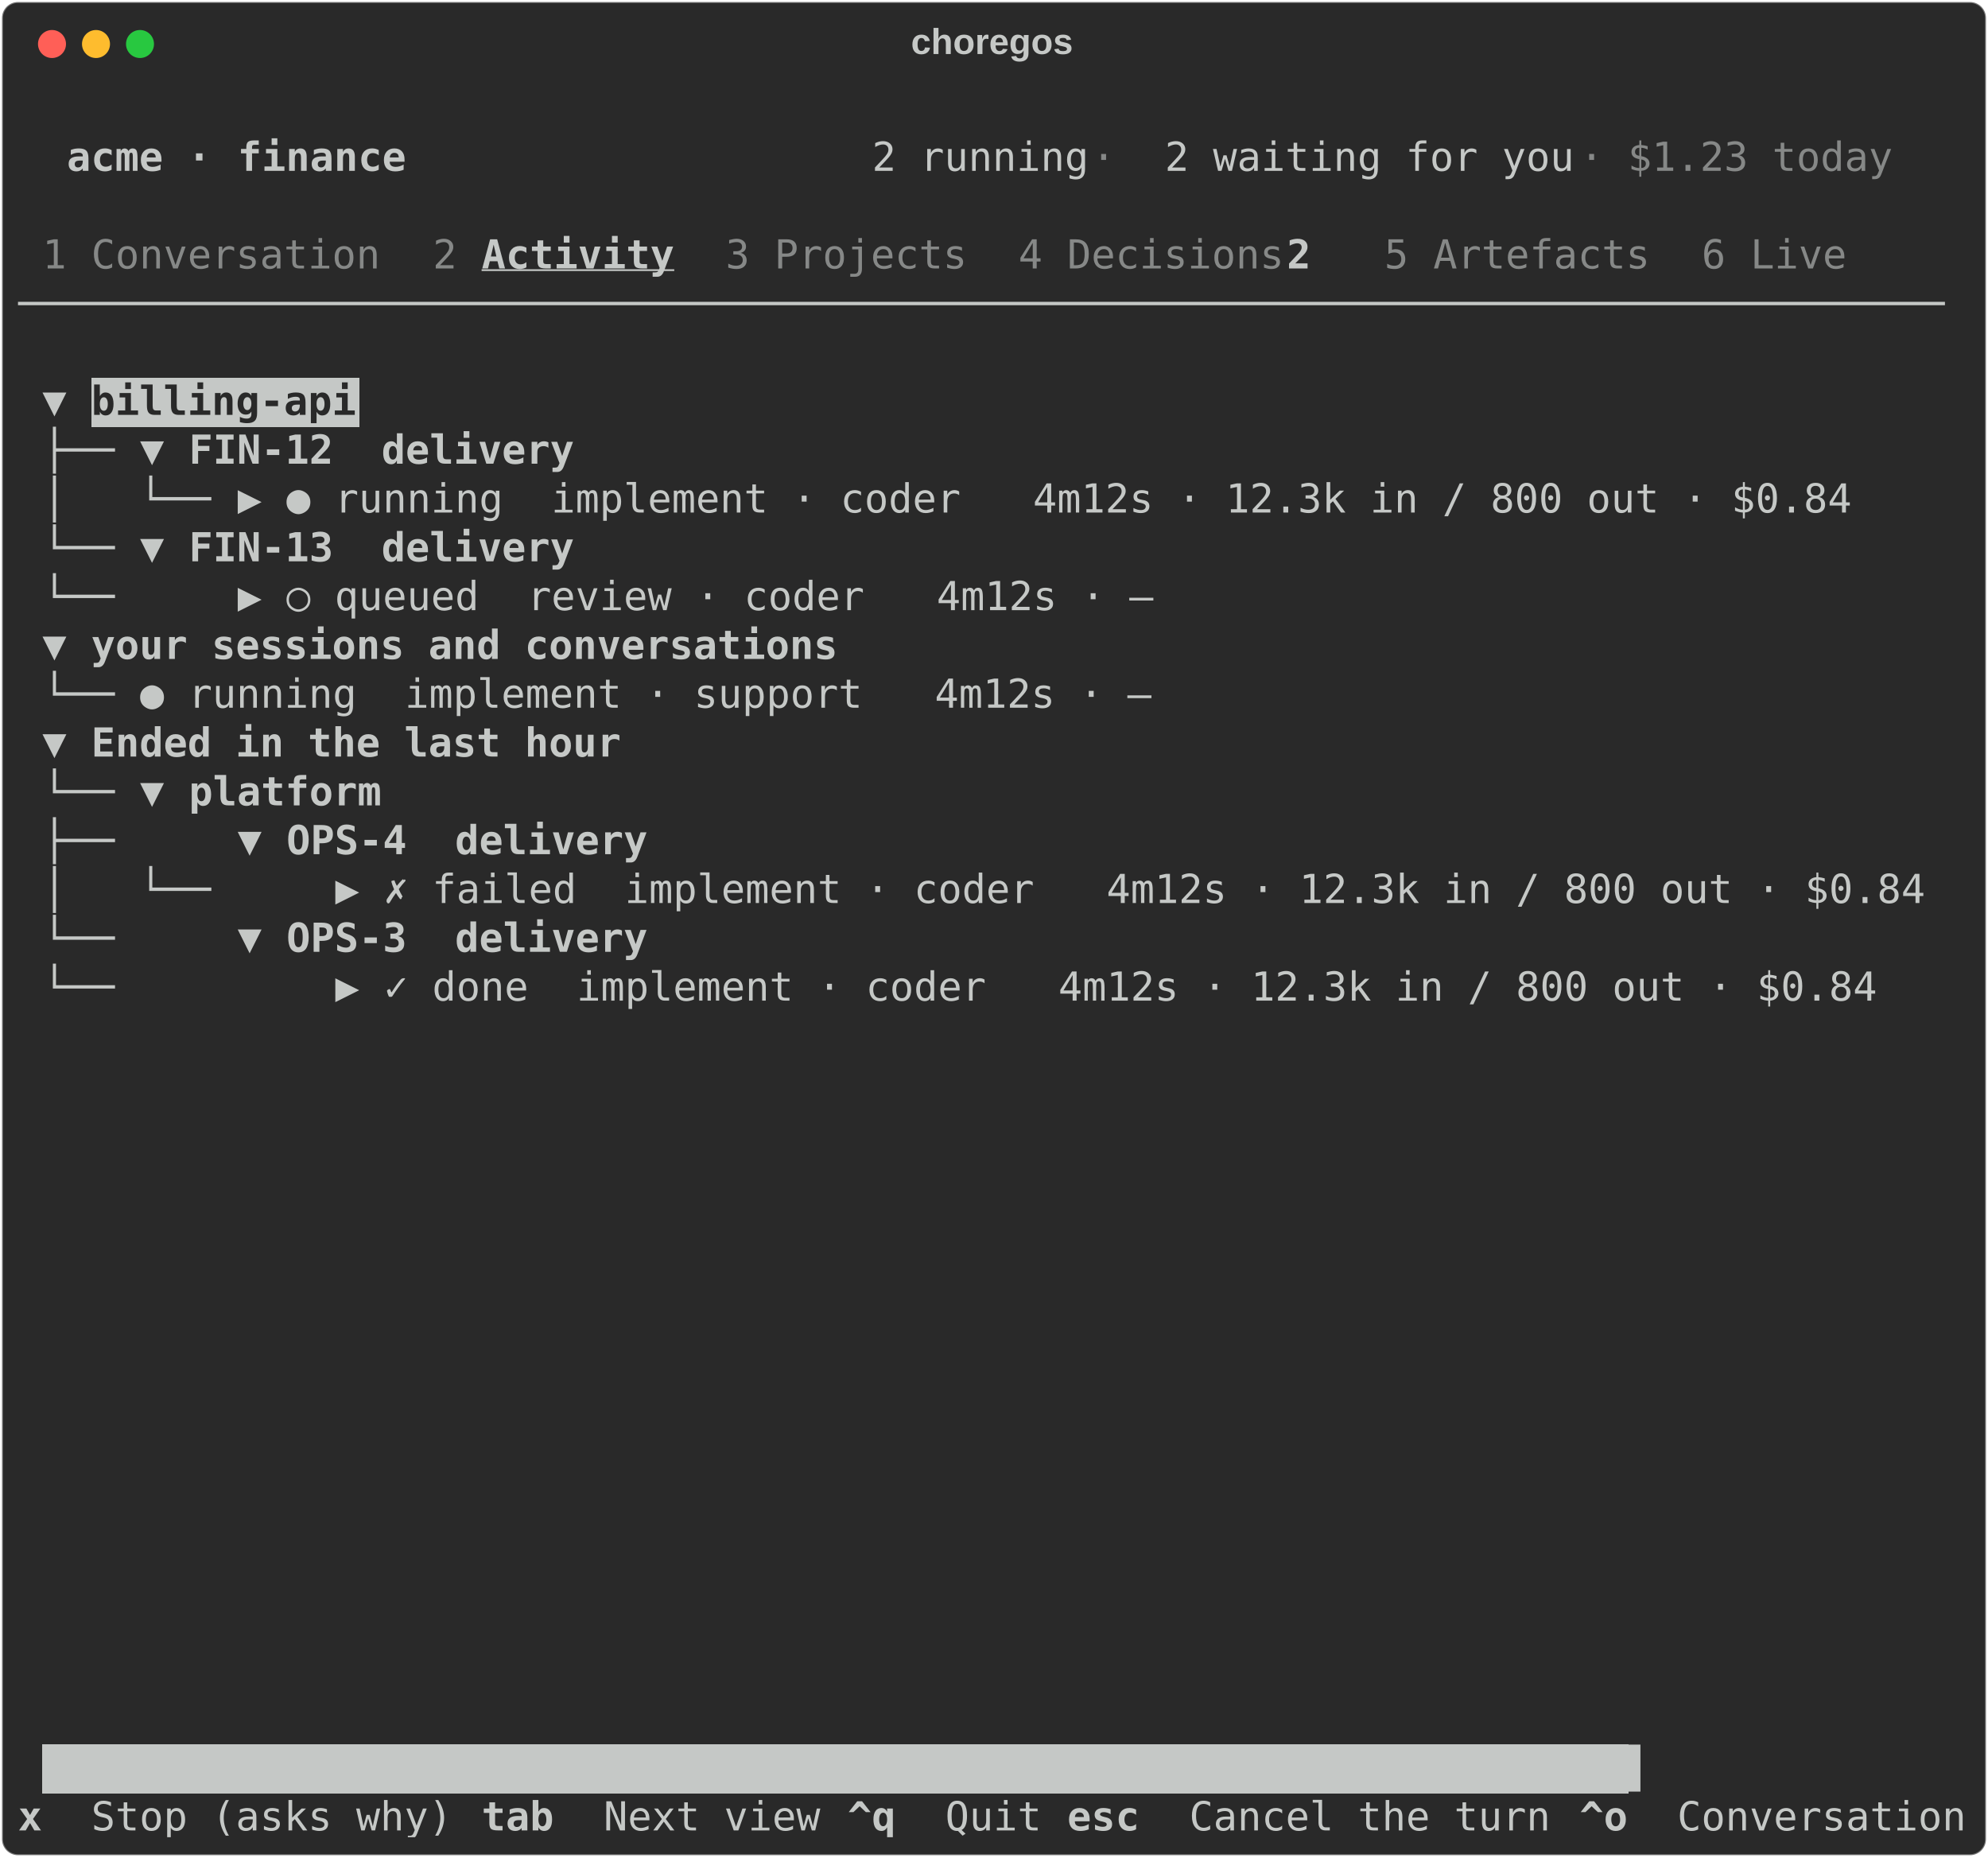
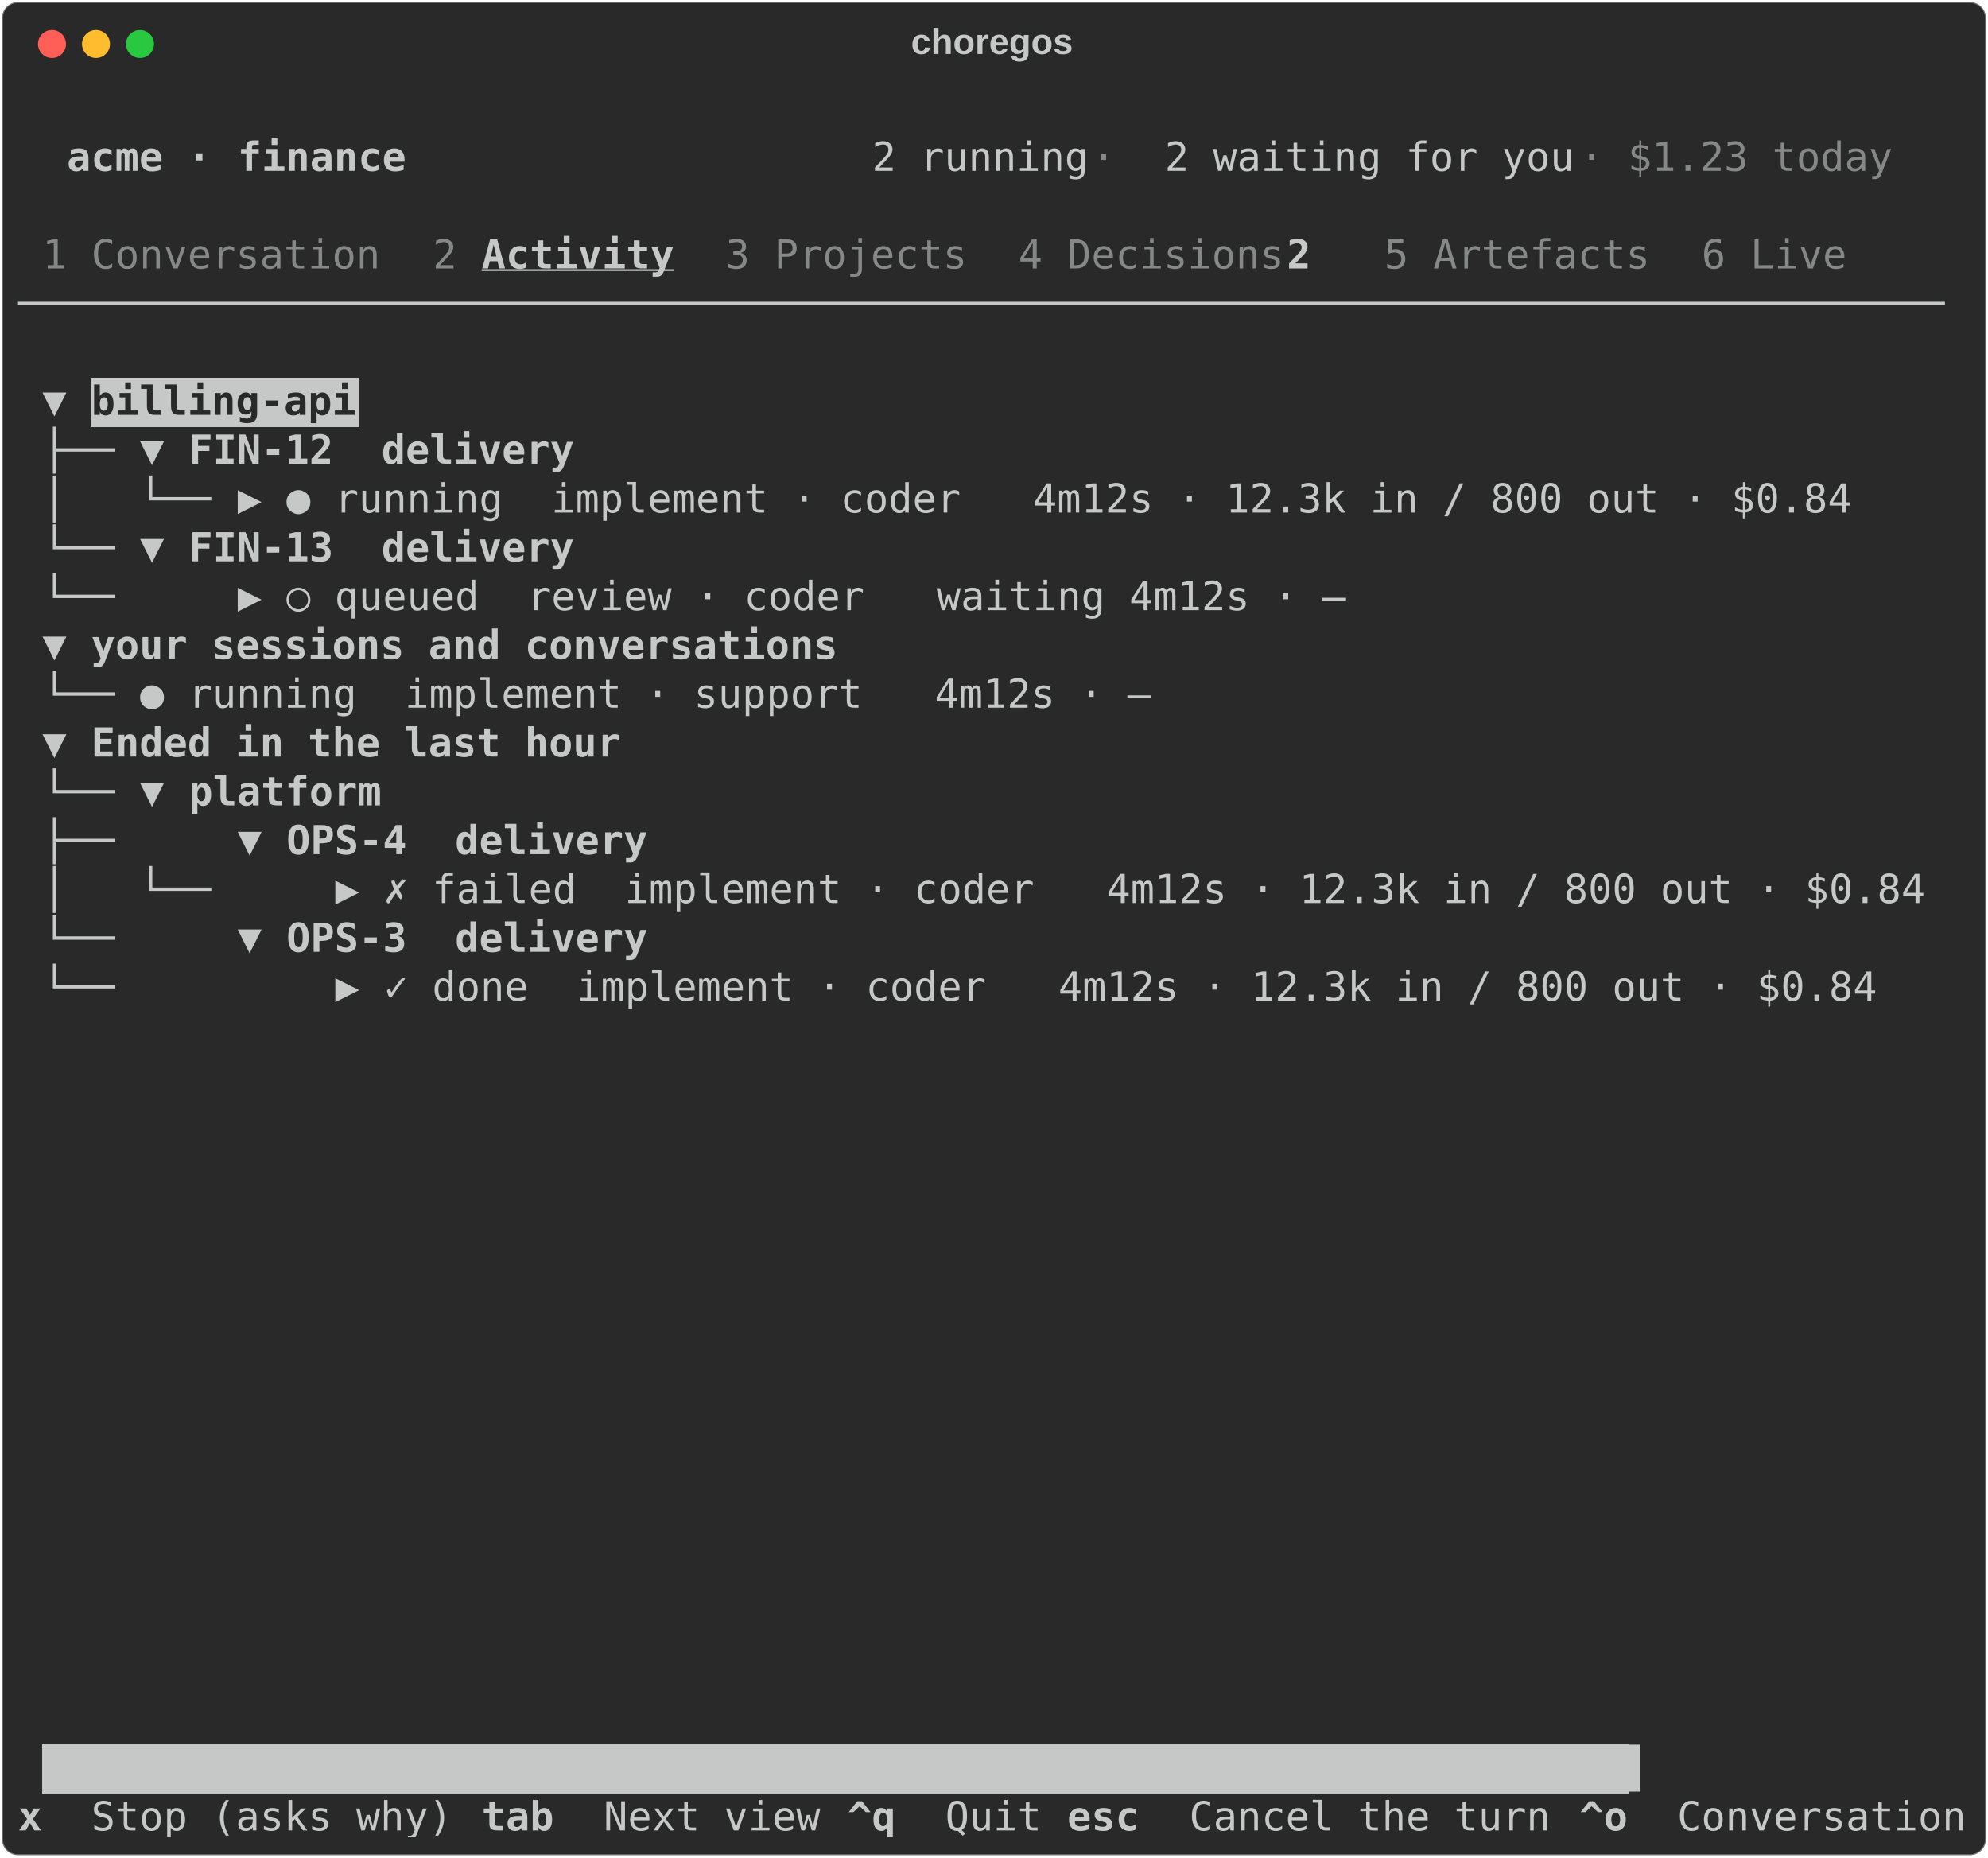
<svg xmlns="http://www.w3.org/2000/svg" class="rich-terminal" viewBox="0 0 994 928.4">
  <style>

    @font-face {
        font-family: "Fira Code";
        src: local("FiraCode-Regular"),
                url("https://cdnjs.cloudflare.com/ajax/libs/firacode/6.2.0/woff2/FiraCode-Regular.woff2") format("woff2"),
                url("https://cdnjs.cloudflare.com/ajax/libs/firacode/6.2.0/woff/FiraCode-Regular.woff") format("woff");
        font-style: normal;
        font-weight: 400;
    }
    @font-face {
        font-family: "Fira Code";
        src: local("FiraCode-Bold"),
                url("https://cdnjs.cloudflare.com/ajax/libs/firacode/6.2.0/woff2/FiraCode-Bold.woff2") format("woff2"),
                url("https://cdnjs.cloudflare.com/ajax/libs/firacode/6.2.0/woff/FiraCode-Bold.woff") format("woff");
        font-style: bold;
        font-weight: 700;
    }

-     .terminal-2132857760-matrix {
+     .terminal-2537477555-matrix {
        font-family: Fira Code, monospace;
        font-size: 20px;
        line-height: 24.4px;
        font-variant-east-asian: full-width;
    }

-     .terminal-2132857760-title {
+     .terminal-2537477555-title {
        font-size: 18px;
        font-weight: bold;
        font-family: arial;
    }

-     .terminal-2132857760-r1 { fill: #c5c8c6 }
- .terminal-2132857760-r2 { fill: #c5c8c6;font-weight: bold }
- .terminal-2132857760-r3 { fill: #868887 }
- .terminal-2132857760-r4 { fill: #c5c8c6;font-weight: bold;text-decoration: underline; }
- .terminal-2132857760-r5 { fill: #292929;font-weight: bold }
- .terminal-2132857760-r6 { fill: #292929 }
+     .terminal-2537477555-r1 { fill: #c5c8c6 }
+ .terminal-2537477555-r2 { fill: #c5c8c6;font-weight: bold }
+ .terminal-2537477555-r3 { fill: #868887 }
+ .terminal-2537477555-r4 { fill: #c5c8c6;font-weight: bold;text-decoration: underline; }
+ .terminal-2537477555-r5 { fill: #292929;font-weight: bold }
+ .terminal-2537477555-r6 { fill: #292929 }
    </style>
  <defs>
-     <clipPath id="terminal-2132857760-clip-terminal">
+     <clipPath id="terminal-2537477555-clip-terminal">
      <rect x="0" y="0" width="975.0" height="877.4" />
    </clipPath>
-     <clipPath id="terminal-2132857760-line-0">
+     <clipPath id="terminal-2537477555-line-0">
      <rect x="0" y="1.5" width="976" height="24.65" />
    </clipPath>
-     <clipPath id="terminal-2132857760-line-1">
+     <clipPath id="terminal-2537477555-line-1">
      <rect x="0" y="25.9" width="976" height="24.65" />
    </clipPath>
-     <clipPath id="terminal-2132857760-line-2">
+     <clipPath id="terminal-2537477555-line-2">
      <rect x="0" y="50.3" width="976" height="24.65" />
    </clipPath>
-     <clipPath id="terminal-2132857760-line-3">
+     <clipPath id="terminal-2537477555-line-3">
      <rect x="0" y="74.7" width="976" height="24.65" />
    </clipPath>
-     <clipPath id="terminal-2132857760-line-4">
+     <clipPath id="terminal-2537477555-line-4">
      <rect x="0" y="99.1" width="976" height="24.65" />
    </clipPath>
-     <clipPath id="terminal-2132857760-line-5">
+     <clipPath id="terminal-2537477555-line-5">
      <rect x="0" y="123.5" width="976" height="24.65" />
    </clipPath>
-     <clipPath id="terminal-2132857760-line-6">
+     <clipPath id="terminal-2537477555-line-6">
      <rect x="0" y="147.9" width="976" height="24.65" />
    </clipPath>
-     <clipPath id="terminal-2132857760-line-7">
+     <clipPath id="terminal-2537477555-line-7">
      <rect x="0" y="172.3" width="976" height="24.65" />
    </clipPath>
-     <clipPath id="terminal-2132857760-line-8">
+     <clipPath id="terminal-2537477555-line-8">
      <rect x="0" y="196.7" width="976" height="24.65" />
    </clipPath>
-     <clipPath id="terminal-2132857760-line-9">
+     <clipPath id="terminal-2537477555-line-9">
      <rect x="0" y="221.1" width="976" height="24.65" />
    </clipPath>
-     <clipPath id="terminal-2132857760-line-10">
+     <clipPath id="terminal-2537477555-line-10">
      <rect x="0" y="245.5" width="976" height="24.65" />
    </clipPath>
-     <clipPath id="terminal-2132857760-line-11">
+     <clipPath id="terminal-2537477555-line-11">
      <rect x="0" y="269.9" width="976" height="24.65" />
    </clipPath>
-     <clipPath id="terminal-2132857760-line-12">
+     <clipPath id="terminal-2537477555-line-12">
      <rect x="0" y="294.3" width="976" height="24.65" />
    </clipPath>
-     <clipPath id="terminal-2132857760-line-13">
+     <clipPath id="terminal-2537477555-line-13">
      <rect x="0" y="318.7" width="976" height="24.65" />
    </clipPath>
-     <clipPath id="terminal-2132857760-line-14">
+     <clipPath id="terminal-2537477555-line-14">
      <rect x="0" y="343.1" width="976" height="24.65" />
    </clipPath>
-     <clipPath id="terminal-2132857760-line-15">
+     <clipPath id="terminal-2537477555-line-15">
      <rect x="0" y="367.5" width="976" height="24.65" />
    </clipPath>
-     <clipPath id="terminal-2132857760-line-16">
+     <clipPath id="terminal-2537477555-line-16">
      <rect x="0" y="391.9" width="976" height="24.65" />
    </clipPath>
-     <clipPath id="terminal-2132857760-line-17">
+     <clipPath id="terminal-2537477555-line-17">
      <rect x="0" y="416.3" width="976" height="24.65" />
    </clipPath>
-     <clipPath id="terminal-2132857760-line-18">
+     <clipPath id="terminal-2537477555-line-18">
      <rect x="0" y="440.7" width="976" height="24.65" />
    </clipPath>
-     <clipPath id="terminal-2132857760-line-19">
+     <clipPath id="terminal-2537477555-line-19">
      <rect x="0" y="465.1" width="976" height="24.65" />
    </clipPath>
-     <clipPath id="terminal-2132857760-line-20">
+     <clipPath id="terminal-2537477555-line-20">
      <rect x="0" y="489.5" width="976" height="24.65" />
    </clipPath>
-     <clipPath id="terminal-2132857760-line-21">
+     <clipPath id="terminal-2537477555-line-21">
      <rect x="0" y="513.9" width="976" height="24.65" />
    </clipPath>
-     <clipPath id="terminal-2132857760-line-22">
+     <clipPath id="terminal-2537477555-line-22">
      <rect x="0" y="538.3" width="976" height="24.65" />
    </clipPath>
-     <clipPath id="terminal-2132857760-line-23">
+     <clipPath id="terminal-2537477555-line-23">
      <rect x="0" y="562.7" width="976" height="24.65" />
    </clipPath>
-     <clipPath id="terminal-2132857760-line-24">
+     <clipPath id="terminal-2537477555-line-24">
      <rect x="0" y="587.1" width="976" height="24.65" />
    </clipPath>
-     <clipPath id="terminal-2132857760-line-25">
+     <clipPath id="terminal-2537477555-line-25">
      <rect x="0" y="611.5" width="976" height="24.65" />
    </clipPath>
-     <clipPath id="terminal-2132857760-line-26">
+     <clipPath id="terminal-2537477555-line-26">
      <rect x="0" y="635.9" width="976" height="24.65" />
    </clipPath>
-     <clipPath id="terminal-2132857760-line-27">
+     <clipPath id="terminal-2537477555-line-27">
      <rect x="0" y="660.3" width="976" height="24.65" />
    </clipPath>
-     <clipPath id="terminal-2132857760-line-28">
+     <clipPath id="terminal-2537477555-line-28">
      <rect x="0" y="684.7" width="976" height="24.65" />
    </clipPath>
-     <clipPath id="terminal-2132857760-line-29">
+     <clipPath id="terminal-2537477555-line-29">
      <rect x="0" y="709.1" width="976" height="24.65" />
    </clipPath>
-     <clipPath id="terminal-2132857760-line-30">
+     <clipPath id="terminal-2537477555-line-30">
      <rect x="0" y="733.5" width="976" height="24.65" />
    </clipPath>
-     <clipPath id="terminal-2132857760-line-31">
+     <clipPath id="terminal-2537477555-line-31">
      <rect x="0" y="757.9" width="976" height="24.65" />
    </clipPath>
-     <clipPath id="terminal-2132857760-line-32">
+     <clipPath id="terminal-2537477555-line-32">
      <rect x="0" y="782.3" width="976" height="24.65" />
    </clipPath>
-     <clipPath id="terminal-2132857760-line-33">
+     <clipPath id="terminal-2537477555-line-33">
      <rect x="0" y="806.7" width="976" height="24.65" />
    </clipPath>
-     <clipPath id="terminal-2132857760-line-34">
+     <clipPath id="terminal-2537477555-line-34">
      <rect x="0" y="831.1" width="976" height="24.65" />
    </clipPath>
  </defs>
  <rect fill="#292929" stroke="rgba(255,255,255,0.35)" stroke-width="1" x="1" y="1" width="992" height="926.4" rx="8" />
-   <text class="terminal-2132857760-title" fill="#c5c8c6" text-anchor="middle" x="496" y="27">choregos</text>
+   <text class="terminal-2537477555-title" fill="#c5c8c6" text-anchor="middle" x="496" y="27">choregos</text>
  <g transform="translate(26,22)">
    <circle cx="0" cy="0" r="7" fill="#ff5f57" />
    <circle cx="22" cy="0" r="7" fill="#febc2e" />
    <circle cx="44" cy="0" r="7" fill="#28c840" />
  </g>
-   <g transform="translate(9, 41)" clip-path="url(#terminal-2132857760-clip-terminal)">
+   <g transform="translate(9, 41)" clip-path="url(#terminal-2537477555-clip-terminal)">
    <rect fill="#c5c8c6" x="36.6" y="147.9" width="134.2" height="24.65" shape-rendering="crispEdges" />
    <rect fill="#c5c8c6" x="12.2" y="831.1" width="793" height="24.65" shape-rendering="crispEdges" />
-     <g class="terminal-2132857760-matrix">
-       <text class="terminal-2132857760-r1" x="976" y="20" textLength="12.2" clip-path="url(#terminal-2132857760-line-0)">
- </text>
-       <text class="terminal-2132857760-r2" x="24.4" y="44.4" textLength="85.4" clip-path="url(#terminal-2132857760-line-1)">acme · </text>
-       <text class="terminal-2132857760-r2" x="109.8" y="44.4" textLength="85.4" clip-path="url(#terminal-2132857760-line-1)">finance</text>
-       <text class="terminal-2132857760-r1" x="427" y="44.4" textLength="109.8" clip-path="url(#terminal-2132857760-line-1)">2 running</text>
-       <text class="terminal-2132857760-r3" x="536.8" y="44.4" textLength="36.6" clip-path="url(#terminal-2132857760-line-1)"> · </text>
-       <text class="terminal-2132857760-r1" x="573.4" y="44.4" textLength="207.4" clip-path="url(#terminal-2132857760-line-1)">2 waiting for you</text>
-       <text class="terminal-2132857760-r3" x="780.8" y="44.4" textLength="170.8" clip-path="url(#terminal-2132857760-line-1)"> · $1.23 today</text>
-       <text class="terminal-2132857760-r1" x="976" y="44.4" textLength="12.2" clip-path="url(#terminal-2132857760-line-1)">
- </text>
-       <text class="terminal-2132857760-r1" x="976" y="68.8" textLength="12.2" clip-path="url(#terminal-2132857760-line-2)">
- </text>
-       <text class="terminal-2132857760-r3" x="12.2" y="93.2" textLength="24.4" clip-path="url(#terminal-2132857760-line-3)">1 </text>
-       <text class="terminal-2132857760-r3" x="36.6" y="93.2" textLength="146.4" clip-path="url(#terminal-2132857760-line-3)">Conversation</text>
-       <text class="terminal-2132857760-r3" x="207.4" y="93.2" textLength="24.4" clip-path="url(#terminal-2132857760-line-3)">2 </text>
-       <text class="terminal-2132857760-r4" x="231.8" y="93.2" textLength="97.6" clip-path="url(#terminal-2132857760-line-3)">Activity</text>
-       <text class="terminal-2132857760-r3" x="353.8" y="93.2" textLength="24.4" clip-path="url(#terminal-2132857760-line-3)">3 </text>
-       <text class="terminal-2132857760-r3" x="378.2" y="93.2" textLength="97.6" clip-path="url(#terminal-2132857760-line-3)">Projects</text>
-       <text class="terminal-2132857760-r3" x="500.2" y="93.2" textLength="24.4" clip-path="url(#terminal-2132857760-line-3)">4 </text>
-       <text class="terminal-2132857760-r3" x="524.6" y="93.2" textLength="109.8" clip-path="url(#terminal-2132857760-line-3)">Decisions</text>
-       <text class="terminal-2132857760-r2" x="634.4" y="93.2" textLength="24.4" clip-path="url(#terminal-2132857760-line-3)"> 2</text>
-       <text class="terminal-2132857760-r3" x="683.2" y="93.2" textLength="24.4" clip-path="url(#terminal-2132857760-line-3)">5 </text>
-       <text class="terminal-2132857760-r3" x="707.6" y="93.2" textLength="109.8" clip-path="url(#terminal-2132857760-line-3)">Artefacts</text>
-       <text class="terminal-2132857760-r3" x="841.8" y="93.2" textLength="24.4" clip-path="url(#terminal-2132857760-line-3)">6 </text>
-       <text class="terminal-2132857760-r3" x="866.2" y="93.2" textLength="48.8" clip-path="url(#terminal-2132857760-line-3)">Live</text>
-       <text class="terminal-2132857760-r1" x="976" y="93.2" textLength="12.2" clip-path="url(#terminal-2132857760-line-3)">
- </text>
-       <text class="terminal-2132857760-r1" x="0" y="117.6" textLength="976" clip-path="url(#terminal-2132857760-line-4)">────────────────────────────────────────────────────────────────────────────────</text>
-       <text class="terminal-2132857760-r1" x="976" y="117.6" textLength="12.2" clip-path="url(#terminal-2132857760-line-4)">
- </text>
-       <text class="terminal-2132857760-r1" x="976" y="142" textLength="12.2" clip-path="url(#terminal-2132857760-line-5)">
- </text>
-       <text class="terminal-2132857760-r1" x="12.2" y="166.4" textLength="24.4" clip-path="url(#terminal-2132857760-line-6)">▼ </text>
-       <text class="terminal-2132857760-r5" x="36.6" y="166.4" textLength="134.2" clip-path="url(#terminal-2132857760-line-6)">billing-api</text>
-       <text class="terminal-2132857760-r1" x="976" y="166.4" textLength="12.2" clip-path="url(#terminal-2132857760-line-6)">
- </text>
-       <text class="terminal-2132857760-r1" x="12.2" y="190.8" textLength="48.8" clip-path="url(#terminal-2132857760-line-7)">├── </text>
-       <text class="terminal-2132857760-r1" x="61" y="190.8" textLength="24.4" clip-path="url(#terminal-2132857760-line-7)">▼ </text>
-       <text class="terminal-2132857760-r2" x="85.4" y="190.8" textLength="195.2" clip-path="url(#terminal-2132857760-line-7)">FIN-12  delivery</text>
-       <text class="terminal-2132857760-r1" x="976" y="190.8" textLength="12.2" clip-path="url(#terminal-2132857760-line-7)">
- </text>
-       <text class="terminal-2132857760-r1" x="12.2" y="215.2" textLength="97.6" clip-path="url(#terminal-2132857760-line-8)">│   └── </text>
-       <text class="terminal-2132857760-r1" x="109.8" y="215.2" textLength="24.4" clip-path="url(#terminal-2132857760-line-8)">▶ </text>
-       <text class="terminal-2132857760-r1" x="134.2" y="215.2" textLength="793" clip-path="url(#terminal-2132857760-line-8)">● running  implement · coder   4m12s · 12.3k in / 800 out · $0.84</text>
-       <text class="terminal-2132857760-r1" x="976" y="215.2" textLength="12.2" clip-path="url(#terminal-2132857760-line-8)">
- </text>
-       <text class="terminal-2132857760-r1" x="12.2" y="239.6" textLength="48.8" clip-path="url(#terminal-2132857760-line-9)">└── </text>
-       <text class="terminal-2132857760-r1" x="61" y="239.6" textLength="24.4" clip-path="url(#terminal-2132857760-line-9)">▼ </text>
-       <text class="terminal-2132857760-r2" x="85.4" y="239.6" textLength="195.2" clip-path="url(#terminal-2132857760-line-9)">FIN-13  delivery</text>
-       <text class="terminal-2132857760-r1" x="976" y="239.6" textLength="12.2" clip-path="url(#terminal-2132857760-line-9)">
- </text>
-       <text class="terminal-2132857760-r1" x="12.2" y="264" textLength="97.6" clip-path="url(#terminal-2132857760-line-10)">    └── </text>
-       <text class="terminal-2132857760-r1" x="109.8" y="264" textLength="24.4" clip-path="url(#terminal-2132857760-line-10)">▶ </text>
-       <text class="terminal-2132857760-r1" x="134.2" y="264" textLength="439.2" clip-path="url(#terminal-2132857760-line-10)">○ queued  review · coder   4m12s · —</text>
-       <text class="terminal-2132857760-r1" x="976" y="264" textLength="12.2" clip-path="url(#terminal-2132857760-line-10)">
- </text>
-       <text class="terminal-2132857760-r1" x="12.2" y="288.4" textLength="24.4" clip-path="url(#terminal-2132857760-line-11)">▼ </text>
-       <text class="terminal-2132857760-r2" x="36.6" y="288.4" textLength="378.2" clip-path="url(#terminal-2132857760-line-11)">your sessions and conversations</text>
-       <text class="terminal-2132857760-r1" x="976" y="288.4" textLength="12.2" clip-path="url(#terminal-2132857760-line-11)">
- </text>
-       <text class="terminal-2132857760-r1" x="12.2" y="312.8" textLength="48.8" clip-path="url(#terminal-2132857760-line-12)">└── </text>
-       <text class="terminal-2132857760-r1" x="61" y="312.8" textLength="512.4" clip-path="url(#terminal-2132857760-line-12)">● running  implement · support   4m12s · —</text>
-       <text class="terminal-2132857760-r1" x="976" y="312.8" textLength="12.2" clip-path="url(#terminal-2132857760-line-12)">
- </text>
-       <text class="terminal-2132857760-r1" x="12.2" y="337.2" textLength="24.4" clip-path="url(#terminal-2132857760-line-13)">▼ </text>
-       <text class="terminal-2132857760-r2" x="36.6" y="337.2" textLength="268.4" clip-path="url(#terminal-2132857760-line-13)">Ended in the last hour</text>
-       <text class="terminal-2132857760-r1" x="976" y="337.2" textLength="12.2" clip-path="url(#terminal-2132857760-line-13)">
- </text>
-       <text class="terminal-2132857760-r1" x="12.2" y="361.6" textLength="48.8" clip-path="url(#terminal-2132857760-line-14)">└── </text>
-       <text class="terminal-2132857760-r1" x="61" y="361.6" textLength="24.4" clip-path="url(#terminal-2132857760-line-14)">▼ </text>
-       <text class="terminal-2132857760-r2" x="85.4" y="361.6" textLength="97.6" clip-path="url(#terminal-2132857760-line-14)">platform</text>
-       <text class="terminal-2132857760-r1" x="976" y="361.6" textLength="12.2" clip-path="url(#terminal-2132857760-line-14)">
- </text>
-       <text class="terminal-2132857760-r1" x="12.2" y="386" textLength="97.6" clip-path="url(#terminal-2132857760-line-15)">    ├── </text>
-       <text class="terminal-2132857760-r1" x="109.8" y="386" textLength="24.4" clip-path="url(#terminal-2132857760-line-15)">▼ </text>
-       <text class="terminal-2132857760-r2" x="134.2" y="386" textLength="183" clip-path="url(#terminal-2132857760-line-15)">OPS-4  delivery</text>
-       <text class="terminal-2132857760-r1" x="976" y="386" textLength="12.2" clip-path="url(#terminal-2132857760-line-15)">
- </text>
-       <text class="terminal-2132857760-r1" x="12.2" y="410.4" textLength="146.4" clip-path="url(#terminal-2132857760-line-16)">    │   └── </text>
-       <text class="terminal-2132857760-r1" x="158.6" y="410.4" textLength="24.4" clip-path="url(#terminal-2132857760-line-16)">▶ </text>
-       <text class="terminal-2132857760-r1" x="183" y="410.4" textLength="780.8" clip-path="url(#terminal-2132857760-line-16)">✗ failed  implement · coder   4m12s · 12.3k in / 800 out · $0.84</text>
-       <text class="terminal-2132857760-r1" x="976" y="410.4" textLength="12.2" clip-path="url(#terminal-2132857760-line-16)">
- </text>
-       <text class="terminal-2132857760-r1" x="12.2" y="434.8" textLength="97.6" clip-path="url(#terminal-2132857760-line-17)">    └── </text>
-       <text class="terminal-2132857760-r1" x="109.8" y="434.8" textLength="24.4" clip-path="url(#terminal-2132857760-line-17)">▼ </text>
-       <text class="terminal-2132857760-r2" x="134.2" y="434.8" textLength="183" clip-path="url(#terminal-2132857760-line-17)">OPS-3  delivery</text>
-       <text class="terminal-2132857760-r1" x="976" y="434.8" textLength="12.2" clip-path="url(#terminal-2132857760-line-17)">
- </text>
-       <text class="terminal-2132857760-r1" x="12.2" y="459.2" textLength="146.4" clip-path="url(#terminal-2132857760-line-18)">        └── </text>
-       <text class="terminal-2132857760-r1" x="158.6" y="459.2" textLength="24.4" clip-path="url(#terminal-2132857760-line-18)">▶ </text>
-       <text class="terminal-2132857760-r1" x="183" y="459.2" textLength="756.4" clip-path="url(#terminal-2132857760-line-18)">✓ done  implement · coder   4m12s · 12.3k in / 800 out · $0.84</text>
-       <text class="terminal-2132857760-r1" x="976" y="459.2" textLength="12.2" clip-path="url(#terminal-2132857760-line-18)">
- </text>
-       <text class="terminal-2132857760-r1" x="976" y="483.6" textLength="12.2" clip-path="url(#terminal-2132857760-line-19)">
- </text>
-       <text class="terminal-2132857760-r1" x="976" y="508" textLength="12.2" clip-path="url(#terminal-2132857760-line-20)">
- </text>
-       <text class="terminal-2132857760-r1" x="976" y="532.4" textLength="12.2" clip-path="url(#terminal-2132857760-line-21)">
- </text>
-       <text class="terminal-2132857760-r1" x="976" y="556.8" textLength="12.2" clip-path="url(#terminal-2132857760-line-22)">
- </text>
-       <text class="terminal-2132857760-r1" x="976" y="581.2" textLength="12.2" clip-path="url(#terminal-2132857760-line-23)">
- </text>
-       <text class="terminal-2132857760-r1" x="976" y="605.6" textLength="12.2" clip-path="url(#terminal-2132857760-line-24)">
- </text>
-       <text class="terminal-2132857760-r1" x="976" y="630" textLength="12.2" clip-path="url(#terminal-2132857760-line-25)">
- </text>
-       <text class="terminal-2132857760-r1" x="976" y="654.4" textLength="12.2" clip-path="url(#terminal-2132857760-line-26)">
- </text>
-       <text class="terminal-2132857760-r1" x="976" y="678.8" textLength="12.2" clip-path="url(#terminal-2132857760-line-27)">
- </text>
-       <text class="terminal-2132857760-r1" x="976" y="703.2" textLength="12.2" clip-path="url(#terminal-2132857760-line-28)">
- </text>
-       <text class="terminal-2132857760-r1" x="976" y="727.6" textLength="12.2" clip-path="url(#terminal-2132857760-line-29)">
- </text>
-       <text class="terminal-2132857760-r1" x="976" y="752" textLength="12.2" clip-path="url(#terminal-2132857760-line-30)">
- </text>
-       <text class="terminal-2132857760-r1" x="976" y="776.4" textLength="12.2" clip-path="url(#terminal-2132857760-line-31)">
- </text>
-       <text class="terminal-2132857760-r1" x="976" y="800.8" textLength="12.2" clip-path="url(#terminal-2132857760-line-32)">
- </text>
-       <text class="terminal-2132857760-r1" x="976" y="825.2" textLength="12.2" clip-path="url(#terminal-2132857760-line-33)">
- </text>
-       <text class="terminal-2132857760-r1" x="805.2" y="849.6" textLength="12.2" clip-path="url(#terminal-2132857760-line-34)">▌</text>
-       <text class="terminal-2132857760-r1" x="976" y="849.6" textLength="12.2" clip-path="url(#terminal-2132857760-line-34)">
- </text>
-       <text class="terminal-2132857760-r2" x="0" y="874" textLength="36.6" clip-path="url(#terminal-2132857760-line-35)"> x </text>
-       <text class="terminal-2132857760-r1" x="36.6" y="874" textLength="195.2" clip-path="url(#terminal-2132857760-line-35)">Stop (asks why) </text>
-       <text class="terminal-2132857760-r2" x="231.8" y="874" textLength="61" clip-path="url(#terminal-2132857760-line-35)"> tab </text>
-       <text class="terminal-2132857760-r1" x="292.8" y="874" textLength="122" clip-path="url(#terminal-2132857760-line-35)">Next view </text>
-       <text class="terminal-2132857760-r2" x="414.8" y="874" textLength="48.8" clip-path="url(#terminal-2132857760-line-35)"> ^q </text>
-       <text class="terminal-2132857760-r1" x="463.6" y="874" textLength="61" clip-path="url(#terminal-2132857760-line-35)">Quit </text>
-       <text class="terminal-2132857760-r2" x="524.6" y="874" textLength="61" clip-path="url(#terminal-2132857760-line-35)"> esc </text>
-       <text class="terminal-2132857760-r1" x="585.6" y="874" textLength="195.2" clip-path="url(#terminal-2132857760-line-35)">Cancel the turn </text>
-       <text class="terminal-2132857760-r2" x="780.8" y="874" textLength="48.8" clip-path="url(#terminal-2132857760-line-35)"> ^o </text>
-       <text class="terminal-2132857760-r1" x="829.6" y="874" textLength="146.4" clip-path="url(#terminal-2132857760-line-35)">Conversation</text>
+     <g class="terminal-2537477555-matrix">
+       <text class="terminal-2537477555-r1" x="976" y="20" textLength="12.2" clip-path="url(#terminal-2537477555-line-0)">
+ </text>
+       <text class="terminal-2537477555-r2" x="24.4" y="44.4" textLength="85.4" clip-path="url(#terminal-2537477555-line-1)">acme · </text>
+       <text class="terminal-2537477555-r2" x="109.8" y="44.4" textLength="85.4" clip-path="url(#terminal-2537477555-line-1)">finance</text>
+       <text class="terminal-2537477555-r1" x="427" y="44.4" textLength="109.8" clip-path="url(#terminal-2537477555-line-1)">2 running</text>
+       <text class="terminal-2537477555-r3" x="536.8" y="44.4" textLength="36.6" clip-path="url(#terminal-2537477555-line-1)"> · </text>
+       <text class="terminal-2537477555-r1" x="573.4" y="44.4" textLength="207.4" clip-path="url(#terminal-2537477555-line-1)">2 waiting for you</text>
+       <text class="terminal-2537477555-r3" x="780.8" y="44.4" textLength="170.8" clip-path="url(#terminal-2537477555-line-1)"> · $1.23 today</text>
+       <text class="terminal-2537477555-r1" x="976" y="44.4" textLength="12.2" clip-path="url(#terminal-2537477555-line-1)">
+ </text>
+       <text class="terminal-2537477555-r1" x="976" y="68.8" textLength="12.2" clip-path="url(#terminal-2537477555-line-2)">
+ </text>
+       <text class="terminal-2537477555-r3" x="12.2" y="93.2" textLength="24.4" clip-path="url(#terminal-2537477555-line-3)">1 </text>
+       <text class="terminal-2537477555-r3" x="36.6" y="93.2" textLength="146.4" clip-path="url(#terminal-2537477555-line-3)">Conversation</text>
+       <text class="terminal-2537477555-r3" x="207.4" y="93.2" textLength="24.4" clip-path="url(#terminal-2537477555-line-3)">2 </text>
+       <text class="terminal-2537477555-r4" x="231.8" y="93.2" textLength="97.6" clip-path="url(#terminal-2537477555-line-3)">Activity</text>
+       <text class="terminal-2537477555-r3" x="353.8" y="93.2" textLength="24.4" clip-path="url(#terminal-2537477555-line-3)">3 </text>
+       <text class="terminal-2537477555-r3" x="378.2" y="93.2" textLength="97.6" clip-path="url(#terminal-2537477555-line-3)">Projects</text>
+       <text class="terminal-2537477555-r3" x="500.2" y="93.2" textLength="24.4" clip-path="url(#terminal-2537477555-line-3)">4 </text>
+       <text class="terminal-2537477555-r3" x="524.6" y="93.2" textLength="109.8" clip-path="url(#terminal-2537477555-line-3)">Decisions</text>
+       <text class="terminal-2537477555-r2" x="634.4" y="93.2" textLength="24.4" clip-path="url(#terminal-2537477555-line-3)"> 2</text>
+       <text class="terminal-2537477555-r3" x="683.2" y="93.2" textLength="24.4" clip-path="url(#terminal-2537477555-line-3)">5 </text>
+       <text class="terminal-2537477555-r3" x="707.6" y="93.2" textLength="109.8" clip-path="url(#terminal-2537477555-line-3)">Artefacts</text>
+       <text class="terminal-2537477555-r3" x="841.8" y="93.2" textLength="24.4" clip-path="url(#terminal-2537477555-line-3)">6 </text>
+       <text class="terminal-2537477555-r3" x="866.2" y="93.2" textLength="48.8" clip-path="url(#terminal-2537477555-line-3)">Live</text>
+       <text class="terminal-2537477555-r1" x="976" y="93.2" textLength="12.2" clip-path="url(#terminal-2537477555-line-3)">
+ </text>
+       <text class="terminal-2537477555-r1" x="0" y="117.6" textLength="976" clip-path="url(#terminal-2537477555-line-4)">────────────────────────────────────────────────────────────────────────────────</text>
+       <text class="terminal-2537477555-r1" x="976" y="117.6" textLength="12.2" clip-path="url(#terminal-2537477555-line-4)">
+ </text>
+       <text class="terminal-2537477555-r1" x="976" y="142" textLength="12.2" clip-path="url(#terminal-2537477555-line-5)">
+ </text>
+       <text class="terminal-2537477555-r1" x="12.2" y="166.4" textLength="24.4" clip-path="url(#terminal-2537477555-line-6)">▼ </text>
+       <text class="terminal-2537477555-r5" x="36.6" y="166.4" textLength="134.2" clip-path="url(#terminal-2537477555-line-6)">billing-api</text>
+       <text class="terminal-2537477555-r1" x="976" y="166.4" textLength="12.2" clip-path="url(#terminal-2537477555-line-6)">
+ </text>
+       <text class="terminal-2537477555-r1" x="12.2" y="190.8" textLength="48.8" clip-path="url(#terminal-2537477555-line-7)">├── </text>
+       <text class="terminal-2537477555-r1" x="61" y="190.8" textLength="24.4" clip-path="url(#terminal-2537477555-line-7)">▼ </text>
+       <text class="terminal-2537477555-r2" x="85.4" y="190.8" textLength="195.2" clip-path="url(#terminal-2537477555-line-7)">FIN-12  delivery</text>
+       <text class="terminal-2537477555-r1" x="976" y="190.8" textLength="12.2" clip-path="url(#terminal-2537477555-line-7)">
+ </text>
+       <text class="terminal-2537477555-r1" x="12.2" y="215.2" textLength="97.6" clip-path="url(#terminal-2537477555-line-8)">│   └── </text>
+       <text class="terminal-2537477555-r1" x="109.8" y="215.2" textLength="24.4" clip-path="url(#terminal-2537477555-line-8)">▶ </text>
+       <text class="terminal-2537477555-r1" x="134.2" y="215.2" textLength="793" clip-path="url(#terminal-2537477555-line-8)">● running  implement · coder   4m12s · 12.3k in / 800 out · $0.84</text>
+       <text class="terminal-2537477555-r1" x="976" y="215.2" textLength="12.2" clip-path="url(#terminal-2537477555-line-8)">
+ </text>
+       <text class="terminal-2537477555-r1" x="12.2" y="239.6" textLength="48.8" clip-path="url(#terminal-2537477555-line-9)">└── </text>
+       <text class="terminal-2537477555-r1" x="61" y="239.6" textLength="24.4" clip-path="url(#terminal-2537477555-line-9)">▼ </text>
+       <text class="terminal-2537477555-r2" x="85.4" y="239.6" textLength="195.2" clip-path="url(#terminal-2537477555-line-9)">FIN-13  delivery</text>
+       <text class="terminal-2537477555-r1" x="976" y="239.6" textLength="12.2" clip-path="url(#terminal-2537477555-line-9)">
+ </text>
+       <text class="terminal-2537477555-r1" x="12.2" y="264" textLength="97.6" clip-path="url(#terminal-2537477555-line-10)">    └── </text>
+       <text class="terminal-2537477555-r1" x="109.8" y="264" textLength="24.4" clip-path="url(#terminal-2537477555-line-10)">▶ </text>
+       <text class="terminal-2537477555-r1" x="134.2" y="264" textLength="536.8" clip-path="url(#terminal-2537477555-line-10)">○ queued  review · coder   waiting 4m12s · —</text>
+       <text class="terminal-2537477555-r1" x="976" y="264" textLength="12.2" clip-path="url(#terminal-2537477555-line-10)">
+ </text>
+       <text class="terminal-2537477555-r1" x="12.2" y="288.4" textLength="24.4" clip-path="url(#terminal-2537477555-line-11)">▼ </text>
+       <text class="terminal-2537477555-r2" x="36.6" y="288.4" textLength="378.2" clip-path="url(#terminal-2537477555-line-11)">your sessions and conversations</text>
+       <text class="terminal-2537477555-r1" x="976" y="288.4" textLength="12.2" clip-path="url(#terminal-2537477555-line-11)">
+ </text>
+       <text class="terminal-2537477555-r1" x="12.2" y="312.8" textLength="48.8" clip-path="url(#terminal-2537477555-line-12)">└── </text>
+       <text class="terminal-2537477555-r1" x="61" y="312.8" textLength="512.4" clip-path="url(#terminal-2537477555-line-12)">● running  implement · support   4m12s · —</text>
+       <text class="terminal-2537477555-r1" x="976" y="312.8" textLength="12.2" clip-path="url(#terminal-2537477555-line-12)">
+ </text>
+       <text class="terminal-2537477555-r1" x="12.2" y="337.2" textLength="24.4" clip-path="url(#terminal-2537477555-line-13)">▼ </text>
+       <text class="terminal-2537477555-r2" x="36.6" y="337.2" textLength="268.4" clip-path="url(#terminal-2537477555-line-13)">Ended in the last hour</text>
+       <text class="terminal-2537477555-r1" x="976" y="337.2" textLength="12.2" clip-path="url(#terminal-2537477555-line-13)">
+ </text>
+       <text class="terminal-2537477555-r1" x="12.2" y="361.6" textLength="48.8" clip-path="url(#terminal-2537477555-line-14)">└── </text>
+       <text class="terminal-2537477555-r1" x="61" y="361.6" textLength="24.4" clip-path="url(#terminal-2537477555-line-14)">▼ </text>
+       <text class="terminal-2537477555-r2" x="85.4" y="361.6" textLength="97.6" clip-path="url(#terminal-2537477555-line-14)">platform</text>
+       <text class="terminal-2537477555-r1" x="976" y="361.6" textLength="12.2" clip-path="url(#terminal-2537477555-line-14)">
+ </text>
+       <text class="terminal-2537477555-r1" x="12.2" y="386" textLength="97.6" clip-path="url(#terminal-2537477555-line-15)">    ├── </text>
+       <text class="terminal-2537477555-r1" x="109.8" y="386" textLength="24.4" clip-path="url(#terminal-2537477555-line-15)">▼ </text>
+       <text class="terminal-2537477555-r2" x="134.2" y="386" textLength="183" clip-path="url(#terminal-2537477555-line-15)">OPS-4  delivery</text>
+       <text class="terminal-2537477555-r1" x="976" y="386" textLength="12.2" clip-path="url(#terminal-2537477555-line-15)">
+ </text>
+       <text class="terminal-2537477555-r1" x="12.2" y="410.4" textLength="146.4" clip-path="url(#terminal-2537477555-line-16)">    │   └── </text>
+       <text class="terminal-2537477555-r1" x="158.6" y="410.4" textLength="24.4" clip-path="url(#terminal-2537477555-line-16)">▶ </text>
+       <text class="terminal-2537477555-r1" x="183" y="410.4" textLength="780.8" clip-path="url(#terminal-2537477555-line-16)">✗ failed  implement · coder   4m12s · 12.3k in / 800 out · $0.84</text>
+       <text class="terminal-2537477555-r1" x="976" y="410.4" textLength="12.2" clip-path="url(#terminal-2537477555-line-16)">
+ </text>
+       <text class="terminal-2537477555-r1" x="12.2" y="434.8" textLength="97.6" clip-path="url(#terminal-2537477555-line-17)">    └── </text>
+       <text class="terminal-2537477555-r1" x="109.8" y="434.8" textLength="24.4" clip-path="url(#terminal-2537477555-line-17)">▼ </text>
+       <text class="terminal-2537477555-r2" x="134.2" y="434.8" textLength="183" clip-path="url(#terminal-2537477555-line-17)">OPS-3  delivery</text>
+       <text class="terminal-2537477555-r1" x="976" y="434.8" textLength="12.2" clip-path="url(#terminal-2537477555-line-17)">
+ </text>
+       <text class="terminal-2537477555-r1" x="12.2" y="459.2" textLength="146.4" clip-path="url(#terminal-2537477555-line-18)">        └── </text>
+       <text class="terminal-2537477555-r1" x="158.6" y="459.2" textLength="24.4" clip-path="url(#terminal-2537477555-line-18)">▶ </text>
+       <text class="terminal-2537477555-r1" x="183" y="459.2" textLength="756.4" clip-path="url(#terminal-2537477555-line-18)">✓ done  implement · coder   4m12s · 12.3k in / 800 out · $0.84</text>
+       <text class="terminal-2537477555-r1" x="976" y="459.2" textLength="12.2" clip-path="url(#terminal-2537477555-line-18)">
+ </text>
+       <text class="terminal-2537477555-r1" x="976" y="483.6" textLength="12.2" clip-path="url(#terminal-2537477555-line-19)">
+ </text>
+       <text class="terminal-2537477555-r1" x="976" y="508" textLength="12.2" clip-path="url(#terminal-2537477555-line-20)">
+ </text>
+       <text class="terminal-2537477555-r1" x="976" y="532.4" textLength="12.2" clip-path="url(#terminal-2537477555-line-21)">
+ </text>
+       <text class="terminal-2537477555-r1" x="976" y="556.8" textLength="12.2" clip-path="url(#terminal-2537477555-line-22)">
+ </text>
+       <text class="terminal-2537477555-r1" x="976" y="581.2" textLength="12.2" clip-path="url(#terminal-2537477555-line-23)">
+ </text>
+       <text class="terminal-2537477555-r1" x="976" y="605.6" textLength="12.2" clip-path="url(#terminal-2537477555-line-24)">
+ </text>
+       <text class="terminal-2537477555-r1" x="976" y="630" textLength="12.2" clip-path="url(#terminal-2537477555-line-25)">
+ </text>
+       <text class="terminal-2537477555-r1" x="976" y="654.4" textLength="12.2" clip-path="url(#terminal-2537477555-line-26)">
+ </text>
+       <text class="terminal-2537477555-r1" x="976" y="678.8" textLength="12.2" clip-path="url(#terminal-2537477555-line-27)">
+ </text>
+       <text class="terminal-2537477555-r1" x="976" y="703.2" textLength="12.2" clip-path="url(#terminal-2537477555-line-28)">
+ </text>
+       <text class="terminal-2537477555-r1" x="976" y="727.6" textLength="12.2" clip-path="url(#terminal-2537477555-line-29)">
+ </text>
+       <text class="terminal-2537477555-r1" x="976" y="752" textLength="12.2" clip-path="url(#terminal-2537477555-line-30)">
+ </text>
+       <text class="terminal-2537477555-r1" x="976" y="776.4" textLength="12.2" clip-path="url(#terminal-2537477555-line-31)">
+ </text>
+       <text class="terminal-2537477555-r1" x="976" y="800.8" textLength="12.2" clip-path="url(#terminal-2537477555-line-32)">
+ </text>
+       <text class="terminal-2537477555-r1" x="976" y="825.2" textLength="12.2" clip-path="url(#terminal-2537477555-line-33)">
+ </text>
+       <text class="terminal-2537477555-r1" x="805.2" y="849.6" textLength="12.2" clip-path="url(#terminal-2537477555-line-34)">▌</text>
+       <text class="terminal-2537477555-r1" x="976" y="849.6" textLength="12.2" clip-path="url(#terminal-2537477555-line-34)">
+ </text>
+       <text class="terminal-2537477555-r2" x="0" y="874" textLength="36.6" clip-path="url(#terminal-2537477555-line-35)"> x </text>
+       <text class="terminal-2537477555-r1" x="36.6" y="874" textLength="195.2" clip-path="url(#terminal-2537477555-line-35)">Stop (asks why) </text>
+       <text class="terminal-2537477555-r2" x="231.8" y="874" textLength="61" clip-path="url(#terminal-2537477555-line-35)"> tab </text>
+       <text class="terminal-2537477555-r1" x="292.8" y="874" textLength="122" clip-path="url(#terminal-2537477555-line-35)">Next view </text>
+       <text class="terminal-2537477555-r2" x="414.8" y="874" textLength="48.8" clip-path="url(#terminal-2537477555-line-35)"> ^q </text>
+       <text class="terminal-2537477555-r1" x="463.6" y="874" textLength="61" clip-path="url(#terminal-2537477555-line-35)">Quit </text>
+       <text class="terminal-2537477555-r2" x="524.6" y="874" textLength="61" clip-path="url(#terminal-2537477555-line-35)"> esc </text>
+       <text class="terminal-2537477555-r1" x="585.6" y="874" textLength="195.2" clip-path="url(#terminal-2537477555-line-35)">Cancel the turn </text>
+       <text class="terminal-2537477555-r2" x="780.8" y="874" textLength="48.8" clip-path="url(#terminal-2537477555-line-35)"> ^o </text>
+       <text class="terminal-2537477555-r1" x="829.6" y="874" textLength="146.4" clip-path="url(#terminal-2537477555-line-35)">Conversation</text>
    </g>
  </g>
</svg>
